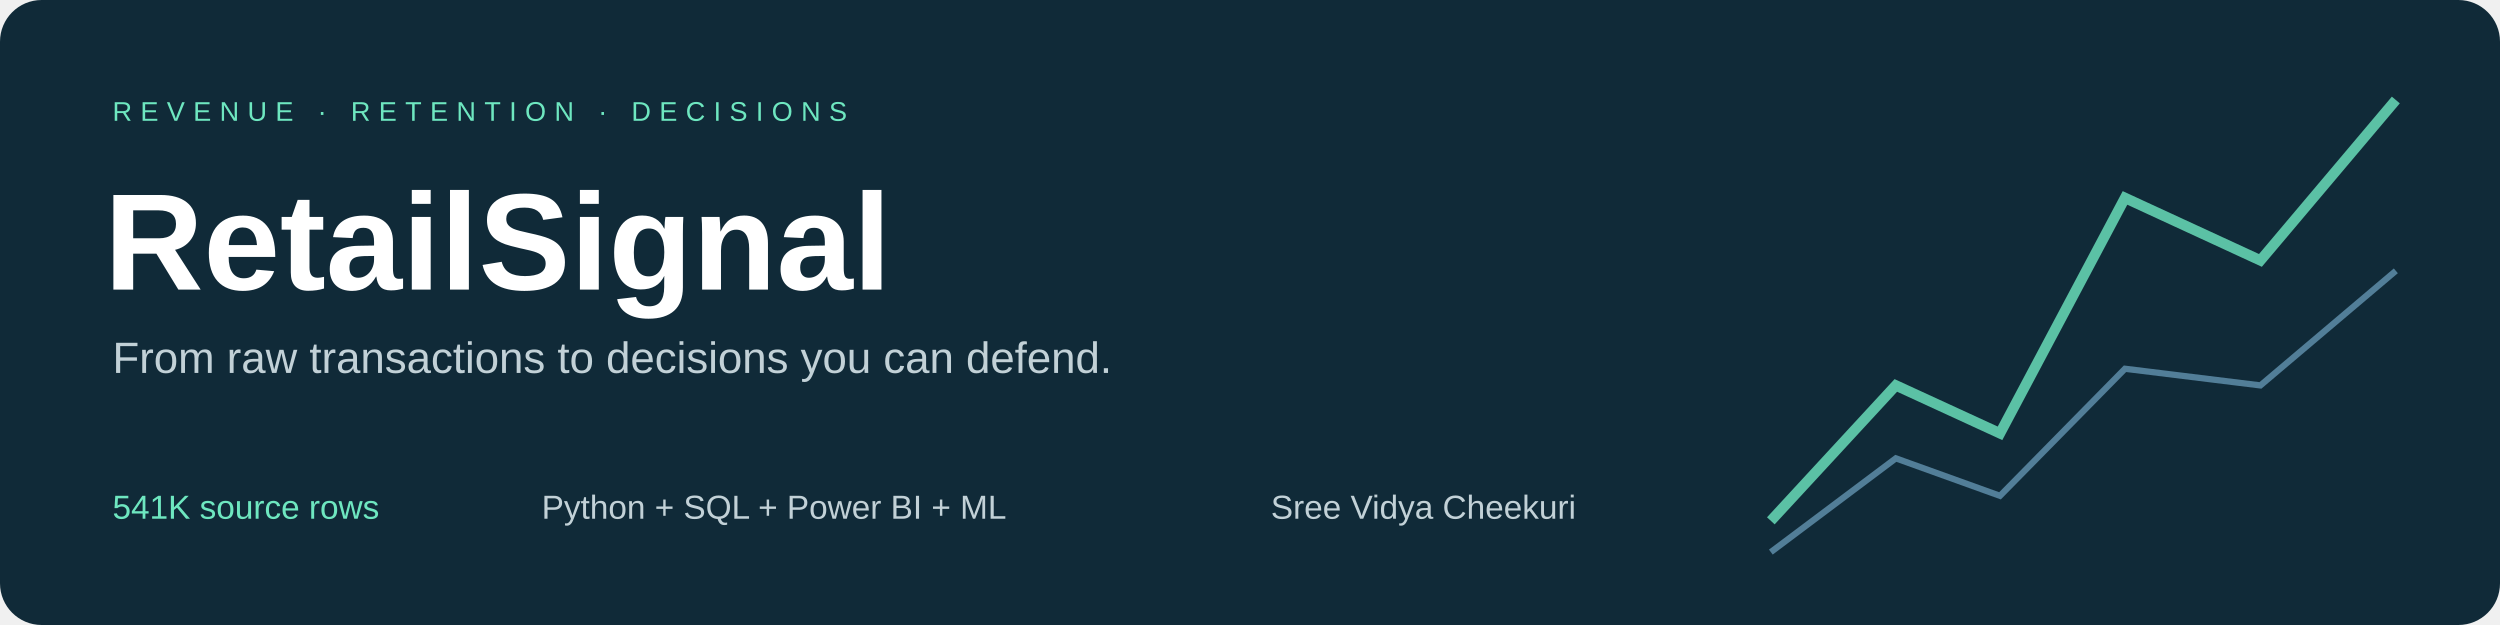
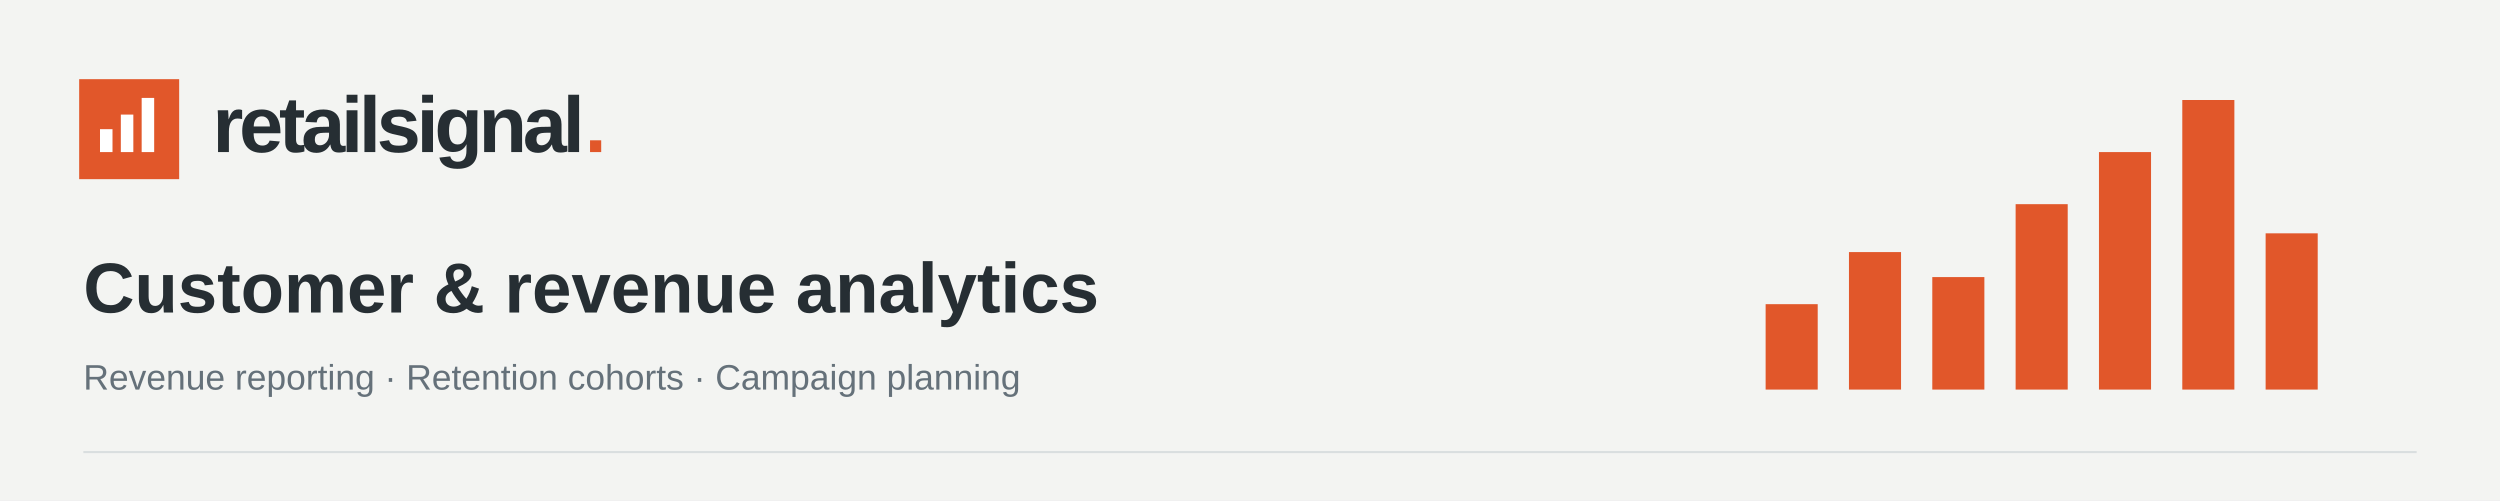
- <svg xmlns="http://www.w3.org/2000/svg" width="1200" height="300" viewBox="0 0 1200 300">
-   <rect width="1200" height="300" rx="20" fill="#102a38" />
-   <path d="M850 250L910 185L960 208L1020 95L1085 125L1150 48" fill="none" stroke="#6ee7c0" stroke-width="5" opacity=".8" />
-   <path d="M850 265L910 220L960 238L1020 177L1085 185L1150 130" fill="none" stroke="#527e98" stroke-width="3" />
-   <text x="54" y="58" fill="#6ee7c0" font-family="Arial,sans-serif" font-size="13" letter-spacing="4">REVENUE · RETENTION · DECISIONS</text>
-   <text x="50" y="139" fill="white" font-family="Arial,sans-serif" font-size="66" font-weight="700">RetailSignal</text>
-   <text x="54" y="179" fill="#c2d1d7" font-family="Arial,sans-serif" font-size="21">From raw transactions to decisions you can defend.</text>
-   <text x="54" y="249" fill="#6ee7c0" font-family="Arial,sans-serif" font-size="16">541K source rows</text>
-   <text x="260" y="249" fill="#c2d1d7" font-family="Arial,sans-serif" font-size="16">Python + SQL + Power BI + ML</text>
-   <text x="610" y="249" fill="#c2d1d7" font-family="Arial,sans-serif" font-size="16">Sree Vidya Cheekuri</text>
+ <svg xmlns="http://www.w3.org/2000/svg" width="1200" height="240" viewBox="0 0 1200 240" role="img" aria-labelledby="title desc">
+   <rect width="1200" height="240" fill="#f3f4f2" />
+   <rect x="38" y="38" width="48" height="48" fill="#e1572a" />
+   <path d="M51 73V62m10 11V55m10 18V47" fill="none" stroke="#fff" stroke-width="6" />
+   <text x="102" y="73" fill="#262e33" font-family="Arial,sans-serif" font-size="38" font-weight="700" letter-spacing="-2">retailsignal<tspan fill="#e1572a">.</tspan>
+   </text>
+   <text x="40" y="150" fill="#262e33" font-family="Arial,sans-serif" font-size="34" font-weight="600">Customer &amp; revenue analytics</text>
+   <text x="40" y="187" fill="#65717a" font-family="Arial,sans-serif" font-size="17">Revenue reporting · Retention cohorts · Campaign planning</text>
+   <path d="M860 187V146m40 41V121m40 66V133m40 54V98m40 89V73m40 114V48m40 139V112" stroke="#e1572a" stroke-width="25" />
+   <path d="M40 217H1160" stroke="#d9dedf" />
</svg>
